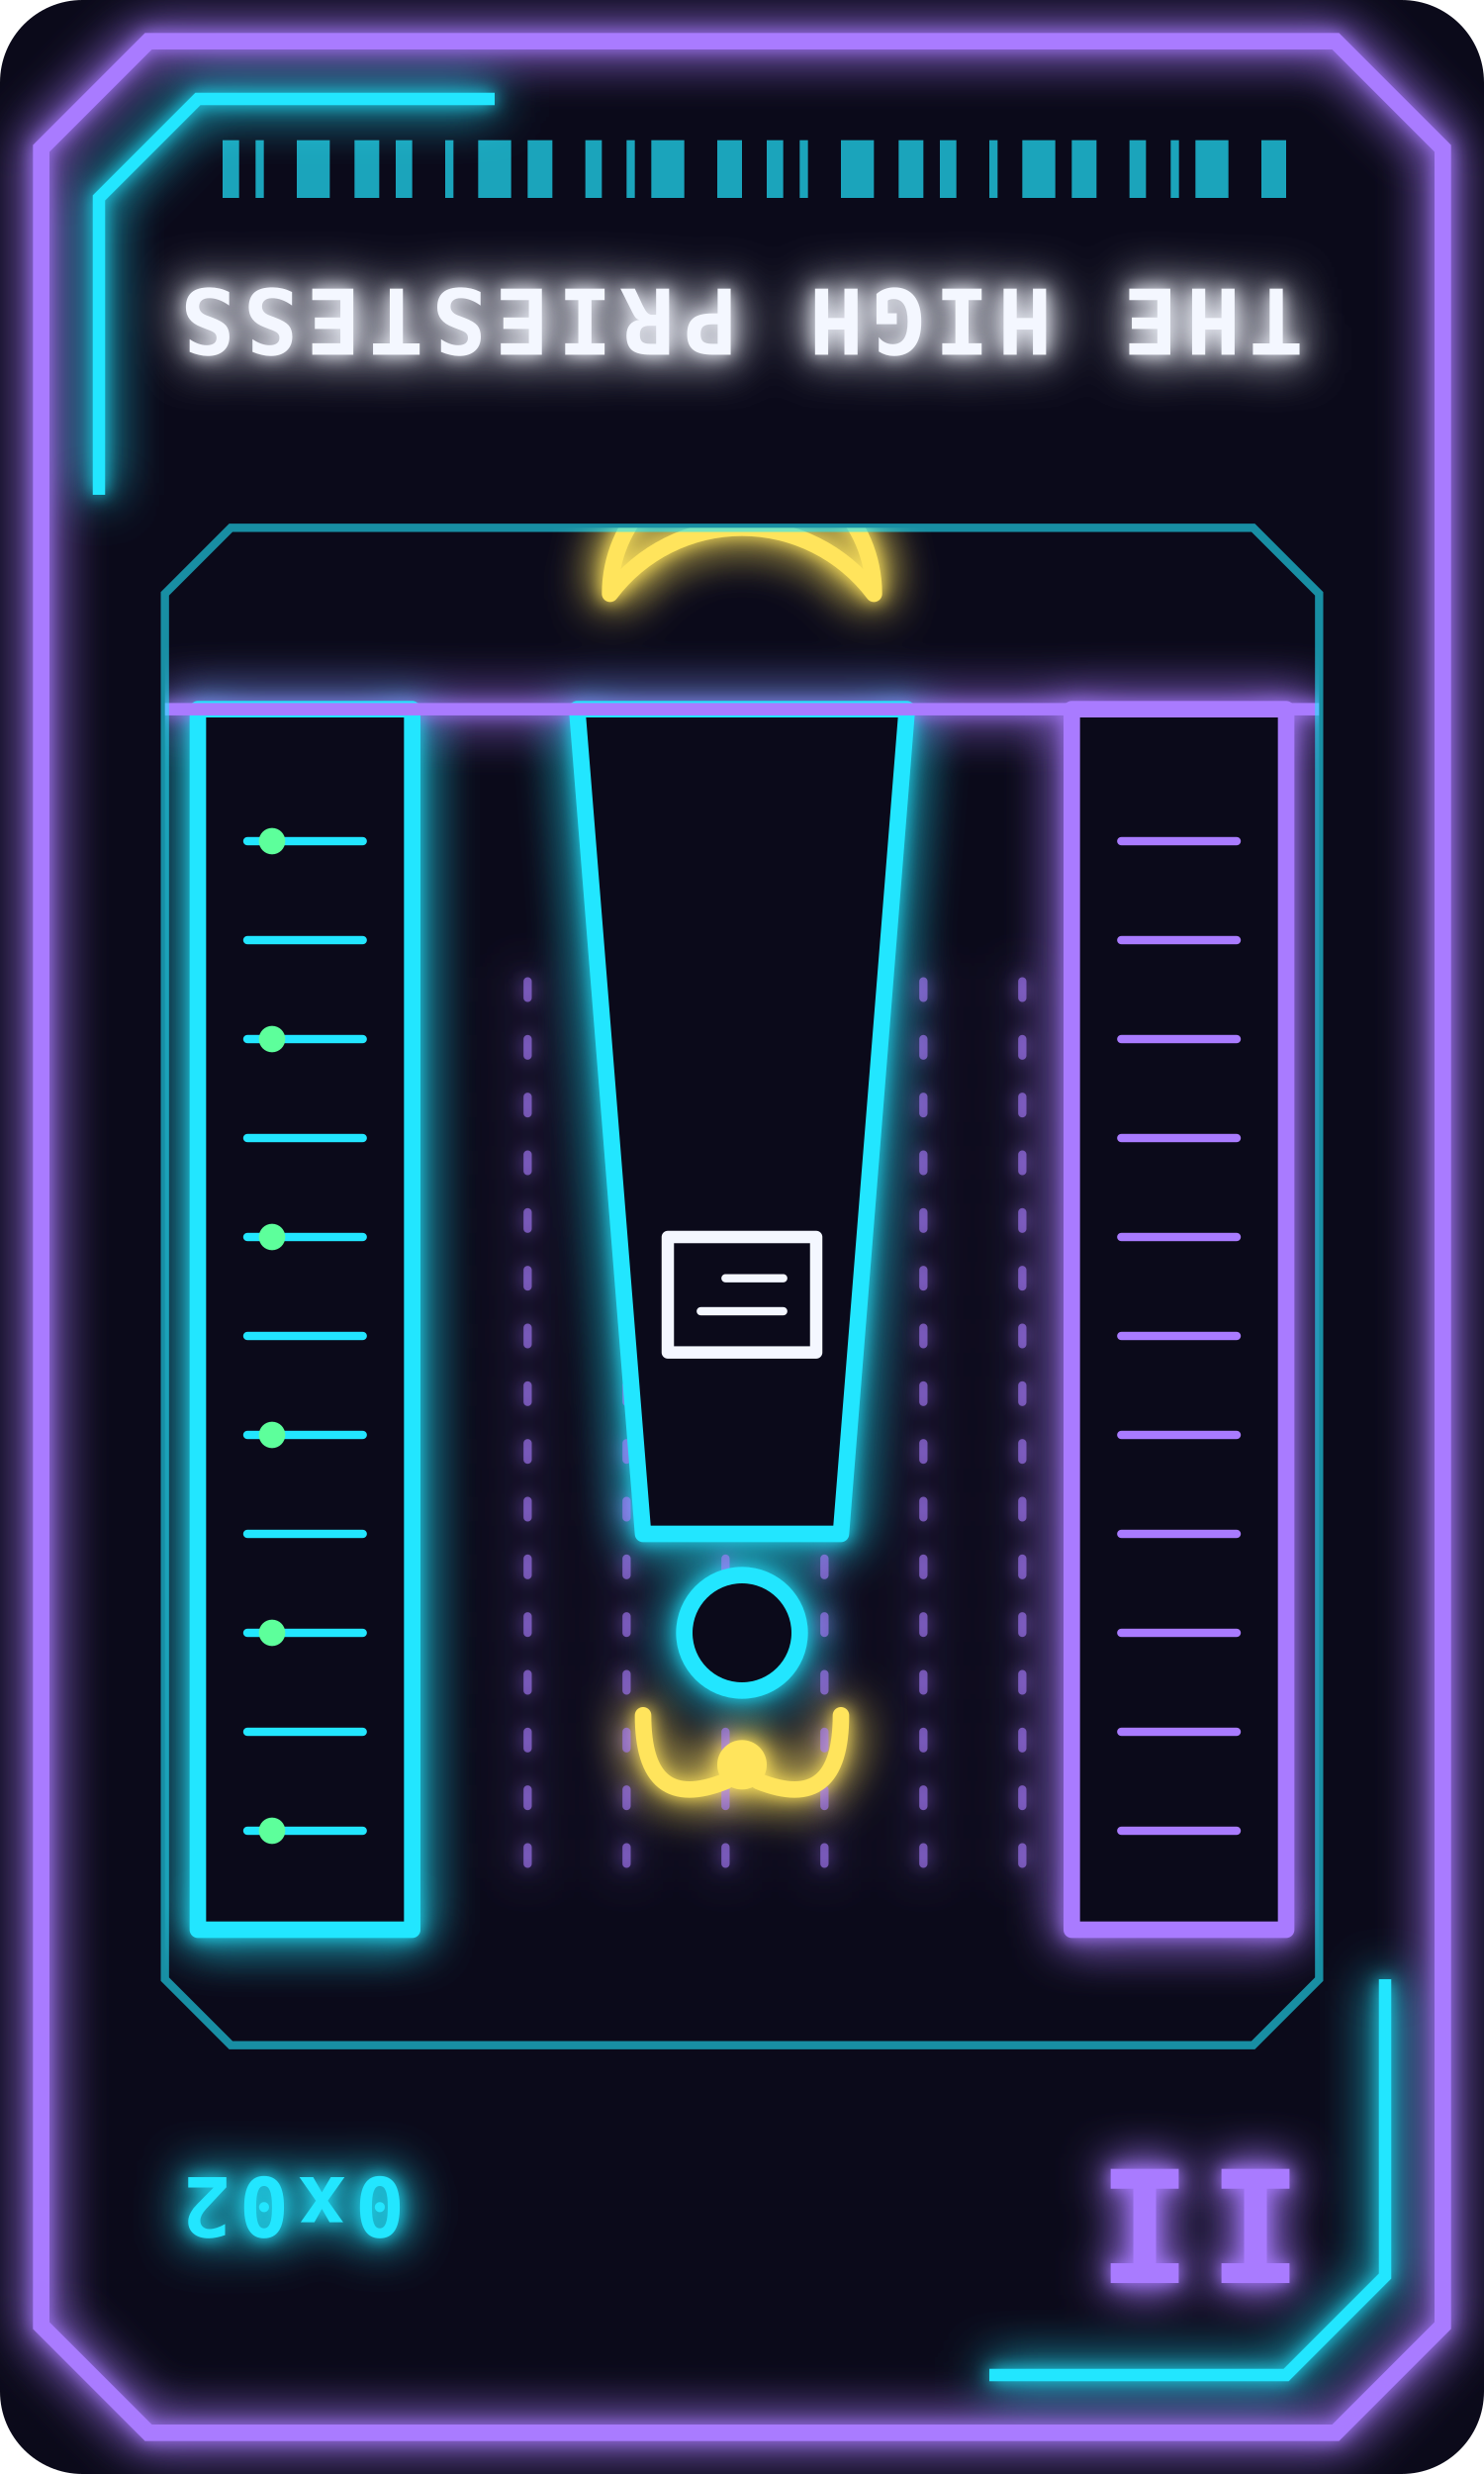
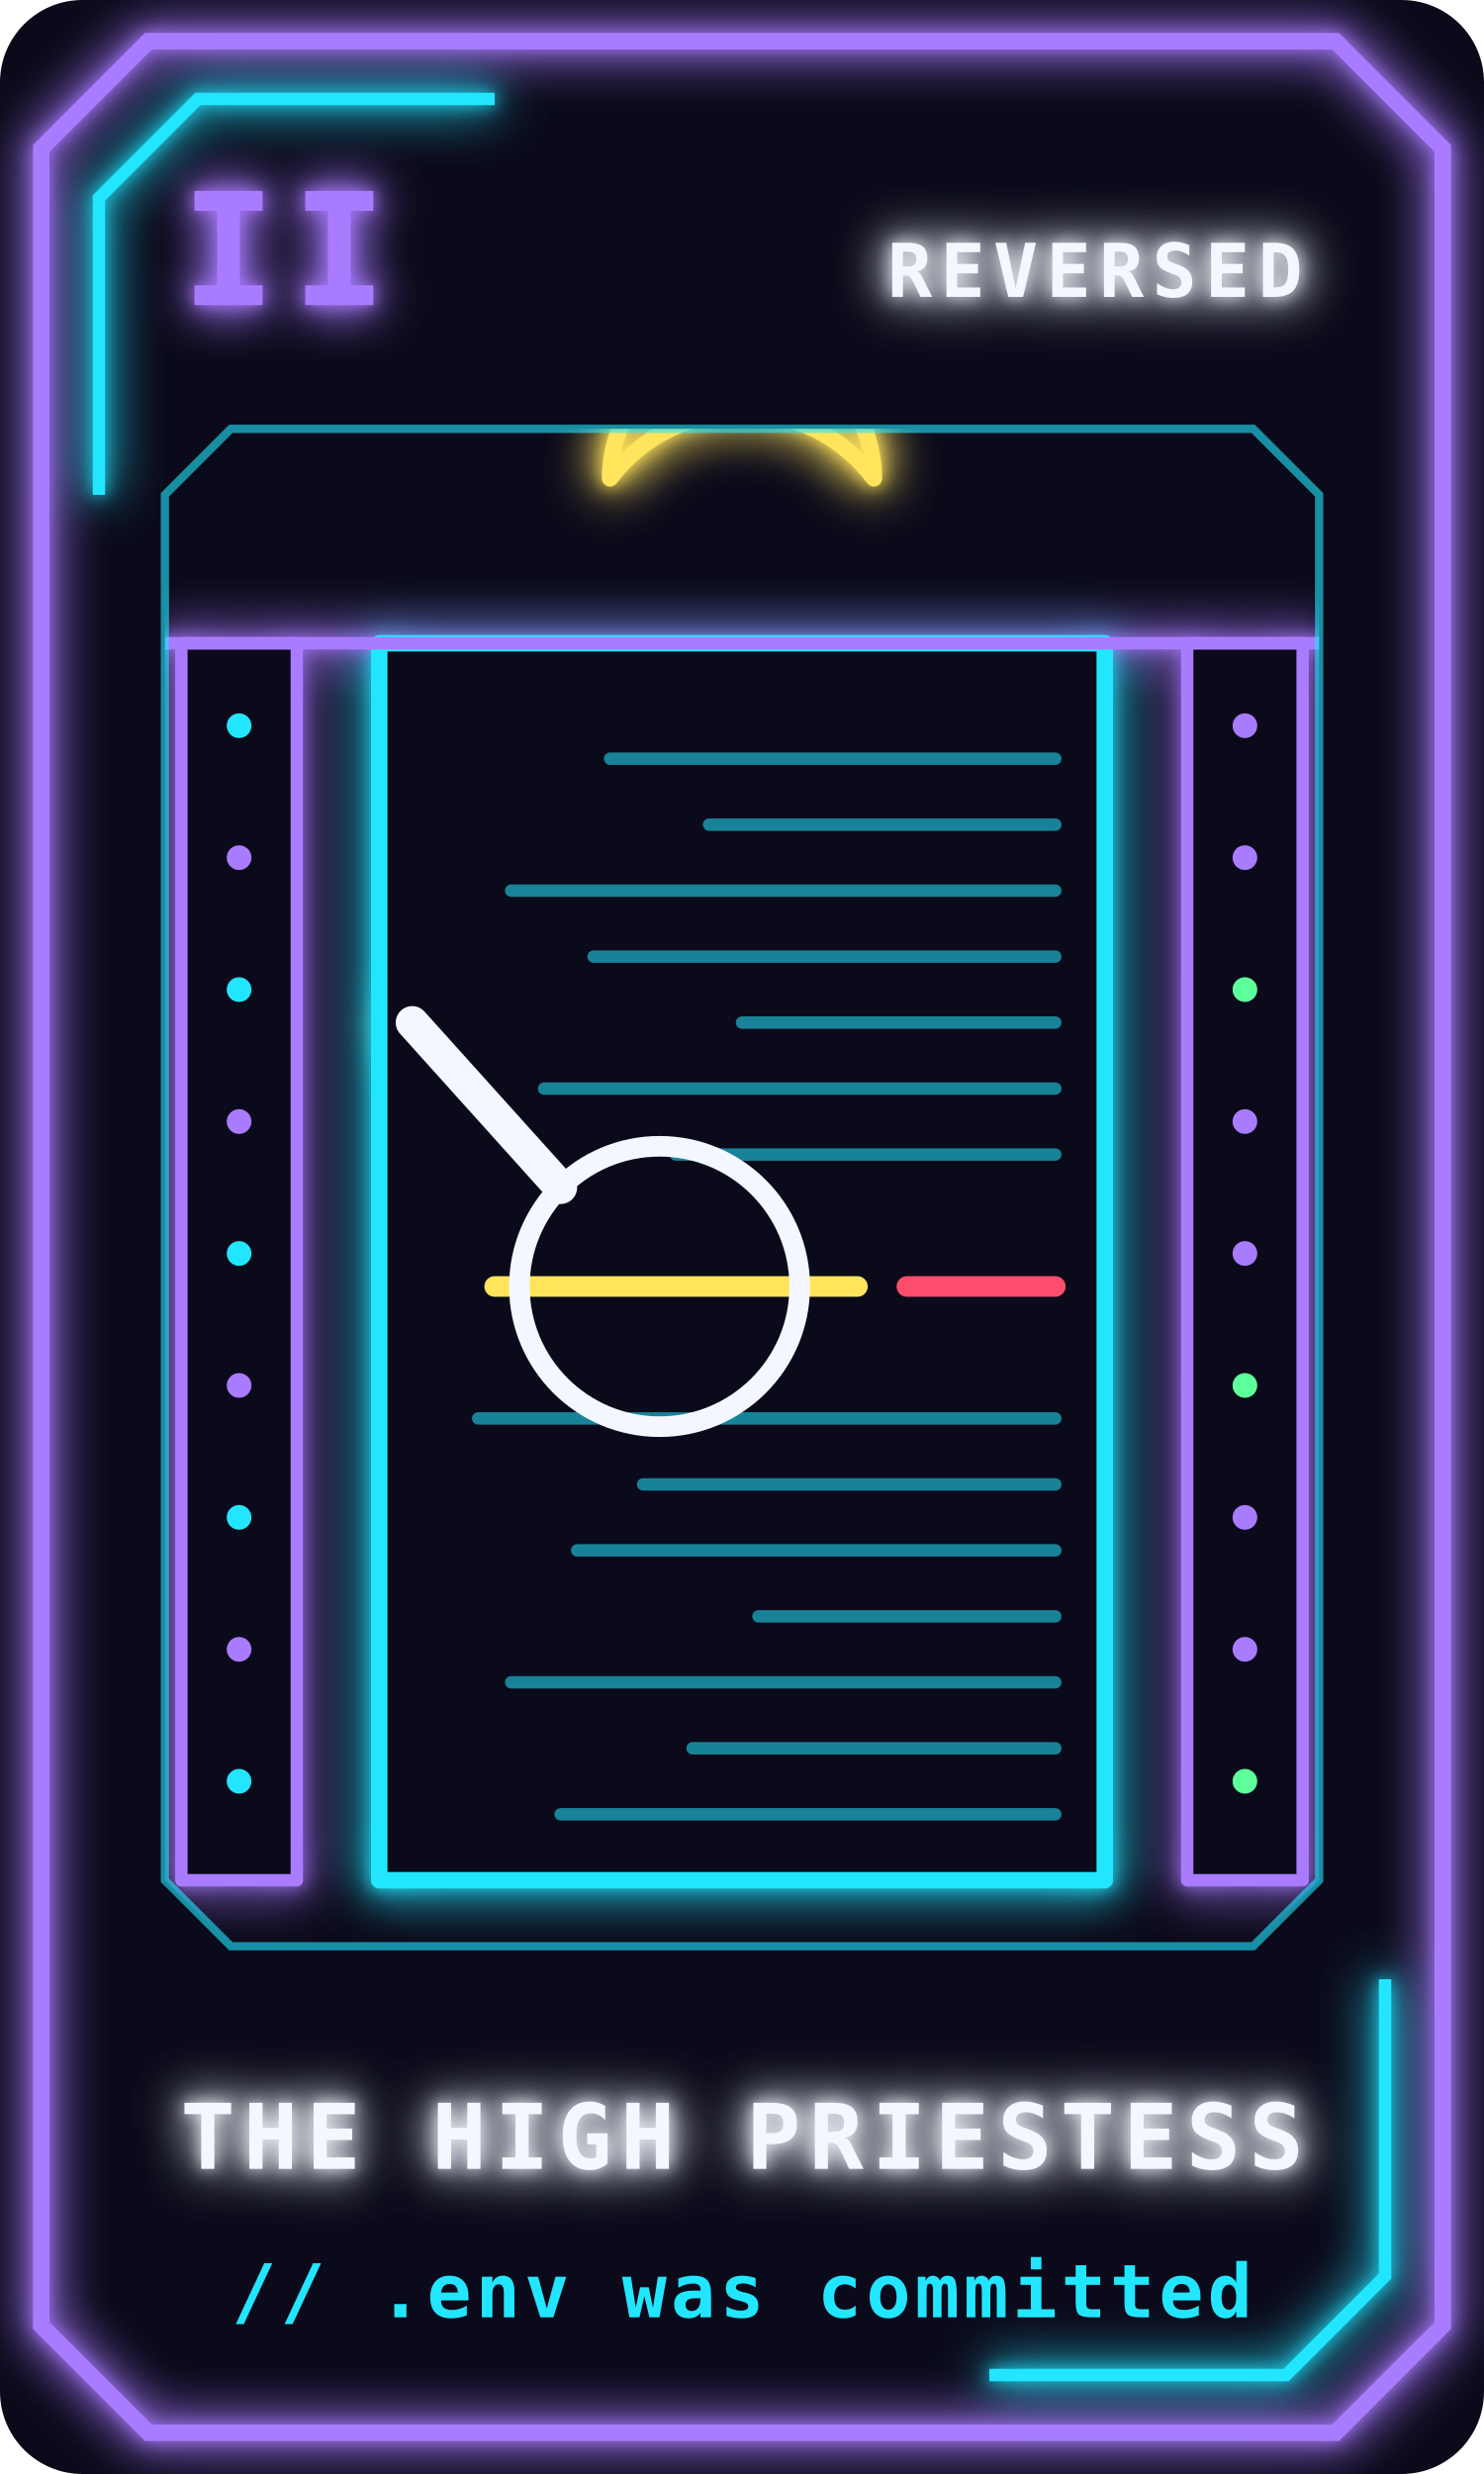
<svg xmlns="http://www.w3.org/2000/svg" width="180" height="300" viewBox="0 0 180 300">
-   <g transform="rotate(180 90 150)">
+   <g>
    <defs>
      <filter id="ds-neon" x="-30%" y="-30%" width="160%" height="160%" color-interpolation-filters="sRGB">
        <feGaussianBlur stdDeviation="3" result="wide" />
        <feGaussianBlur in="SourceGraphic" stdDeviation="1" result="near" />
        <feMerge>
          <feMergeNode in="wide" />
          <feMergeNode in="wide" />
          <feMergeNode in="near" />
          <feMergeNode in="SourceGraphic" />
        </feMerge>
      </filter>
      <clipPath id="ds-window">
        <path d="M-70 -84L-62 -92H62L70 -84V84L62 92H-62L-70 84Z" />
      </clipPath>
    </defs>
    <rect width="180" height="300" rx="10" fill="#0b0a1a" />
    <g filter="url(#ds-neon)">
      <path d="M18 5H162L175 18V282L162 295H18L5 282V18Z" fill="none" stroke="#a97bff" stroke-width="2" />
      <path d="M12 60V24L24 12H60M168 240V276L156 288H120" fill="none" stroke="#22e6ff" stroke-width="1.5" />
      <text x="22" y="37" font-family="ui-monospace, 'SF Mono', Menlo, Consolas, monospace" font-size="19" font-weight="bold" fill="#a97bff" text-anchor="start" letter-spacing="2">II</text>
-       <text x="158" y="36" font-family="ui-monospace, 'SF Mono', Menlo, Consolas, monospace" font-size="10" font-weight="bold" fill="#22e6ff" text-anchor="end" letter-spacing="1">0x02</text>
-       <text x="90" y="265" font-family="ui-monospace, 'SF Mono', Menlo, Consolas, monospace" font-size="11" font-weight="bold" fill="#f4f7ff" text-anchor="middle" letter-spacing="1">THE HIGH PRIESTESS</text>
+       <text x="158" y="36" font-family="ui-monospace, 'SF Mono', Menlo, Consolas, monospace" font-size="9" font-weight="bold" fill="#f4f7ff" text-anchor="end" letter-spacing="1">REVERSED</text>
+       <text x="90" y="263" font-family="ui-monospace, 'SF Mono', Menlo, Consolas, monospace" font-size="11" font-weight="bold" fill="#f4f7ff" text-anchor="middle" letter-spacing="1">THE HIGH PRIESTESS</text>
    </g>
-     <g opacity="0.7">
-       <rect x="24" y="276" width="3" height="7" fill="#22e6ff" />
-       <rect x="31" y="276" width="4" height="7" fill="#22e6ff" />
-       <rect x="37" y="276" width="1" height="7" fill="#22e6ff" />
-       <rect x="41" y="276" width="2" height="7" fill="#22e6ff" />
-       <rect x="47" y="276" width="3" height="7" fill="#22e6ff" />
-       <rect x="52" y="276" width="4" height="7" fill="#22e6ff" />
-       <rect x="59" y="276" width="1" height="7" fill="#22e6ff" />
-       <rect x="64" y="276" width="2" height="7" fill="#22e6ff" />
-       <rect x="68" y="276" width="3" height="7" fill="#22e6ff" />
-       <rect x="74" y="276" width="4" height="7" fill="#22e6ff" />
-       <rect x="82" y="276" width="1" height="7" fill="#22e6ff" />
-       <rect x="85" y="276" width="2" height="7" fill="#22e6ff" />
-       <rect x="90" y="276" width="3" height="7" fill="#22e6ff" />
-       <rect x="97" y="276" width="4" height="7" fill="#22e6ff" />
-       <rect x="103" y="276" width="1" height="7" fill="#22e6ff" />
-       <rect x="107" y="276" width="2" height="7" fill="#22e6ff" />
-       <rect x="113" y="276" width="3" height="7" fill="#22e6ff" />
-       <rect x="118" y="276" width="4" height="7" fill="#22e6ff" />
-       <rect x="125" y="276" width="1" height="7" fill="#22e6ff" />
-       <rect x="130" y="276" width="2" height="7" fill="#22e6ff" />
-       <rect x="134" y="276" width="3" height="7" fill="#22e6ff" />
-       <rect x="140" y="276" width="4" height="7" fill="#22e6ff" />
-       <rect x="148" y="276" width="1" height="7" fill="#22e6ff" />
-       <rect x="151" y="276" width="2" height="7" fill="#22e6ff" />
-     </g>
+     <text x="90" y="281" font-family="ui-monospace, 'SF Mono', Menlo, Consolas, monospace" font-size="9" font-weight="bold" fill="#22e6ff" text-anchor="middle" letter-spacing="0.5">// .env was committed</text>
    <g transform="translate(90 144)">
      <g clip-path="url(#ds-window)">
-         <g filter="url(#ds-neon)">
-           <path d="M-66 -78H-40V70H-66Z" fill="#0b0a1a" stroke="#a97bff" stroke-width="2" stroke-linecap="round" stroke-linejoin="round" />
-           <path d="M-60 -66H-46M-60 -54H-46M-60 -42H-46M-60 -30H-46M-60 -18H-46M-60 -6H-46M-60 6H-46M-60 18H-46M-60 30H-46M-60 42H-46M-60 54H-46" fill="none" stroke="#a97bff" stroke-width="1" stroke-linecap="round" stroke-linejoin="round" />
-           <path d="M40 -78H66V70H40Z" fill="#0b0a1a" stroke="#22e6ff" stroke-width="2" stroke-linecap="round" stroke-linejoin="round" />
-           <path d="M46 -66H60M46 -54H60M46 -42H60M46 -30H60M46 -18H60M46 -6H60M46 6H60M46 18H60M46 30H60M46 42H60M46 54H60" fill="none" stroke="#22e6ff" stroke-width="1" stroke-linecap="round" stroke-linejoin="round" />
-           <circle cx="57" cy="-66" r="1.6" fill="#5dff9b" />
-           <circle cx="57" cy="-42" r="1.6" fill="#5dff9b" />
-           <circle cx="57" cy="-18" r="1.6" fill="#5dff9b" />
-           <circle cx="57" cy="6" r="1.6" fill="#5dff9b" />
-           <circle cx="57" cy="30" r="1.6" fill="#5dff9b" />
-           <circle cx="57" cy="54" r="1.6" fill="#5dff9b" />
-           <g opacity="0.6">
-             <path d="M-34 -70V40M-22 -70V40M-10 -70V40M2 -70V40M14 -70V40M26 -70V40" fill="none" stroke="#a97bff" stroke-width="1" stroke-linecap="round" stroke-linejoin="round" stroke-dasharray="2 5" />
+         <g filter="url(#ds-neon)" transform="rotate(180)">
+           <path d="M-68 -84h14v150h-14Z" fill="#0b0a1a" stroke="#a97bff" stroke-width="1.5" stroke-linecap="round" stroke-linejoin="round" />
+           <path d="M54 -84h14v150h-14Z" fill="#0b0a1a" stroke="#a97bff" stroke-width="1.5" stroke-linecap="round" stroke-linejoin="round" />
+           <circle cx="-61" cy="-72" r="1.5" fill="#5dff9b" />
+           <circle cx="61" cy="-72" r="1.5" fill="#22e6ff" />
+           <circle cx="-61" cy="-56" r="1.5" fill="#a97bff" />
+           <circle cx="61" cy="-56" r="1.5" fill="#a97bff" />
+           <circle cx="-61" cy="-40" r="1.5" fill="#a97bff" />
+           <circle cx="61" cy="-40" r="1.5" fill="#22e6ff" />
+           <circle cx="-61" cy="-24" r="1.5" fill="#5dff9b" />
+           <circle cx="61" cy="-24" r="1.5" fill="#a97bff" />
+           <circle cx="-61" cy="-8" r="1.5" fill="#a97bff" />
+           <circle cx="61" cy="-8" r="1.5" fill="#22e6ff" />
+           <circle cx="-61" cy="8" r="1.5" fill="#a97bff" />
+           <circle cx="61" cy="8" r="1.5" fill="#a97bff" />
+           <circle cx="-61" cy="24" r="1.5" fill="#5dff9b" />
+           <circle cx="61" cy="24" r="1.5" fill="#22e6ff" />
+           <circle cx="-61" cy="40" r="1.5" fill="#a97bff" />
+           <circle cx="61" cy="40" r="1.5" fill="#a97bff" />
+           <circle cx="-61" cy="56" r="1.5" fill="#a97bff" />
+           <circle cx="61" cy="56" r="1.5" fill="#22e6ff" />
+           <path d="M-44 -84h88v150h-88Z" fill="#0b0a1a" stroke="#22e6ff" stroke-width="2" stroke-linecap="round" stroke-linejoin="round" />
+           <g opacity="0.55">
+             <path d="M-38 -76h60" fill="none" stroke="#22e6ff" stroke-width="1.5" stroke-linecap="round" stroke-linejoin="round" />
+             <path d="M-38 -68h44" fill="none" stroke="#22e6ff" stroke-width="1.5" stroke-linecap="round" stroke-linejoin="round" />
+             <path d="M-38 -60h66" fill="none" stroke="#22e6ff" stroke-width="1.5" stroke-linecap="round" stroke-linejoin="round" />
+             <path d="M-38 -52h36" fill="none" stroke="#22e6ff" stroke-width="1.5" stroke-linecap="round" stroke-linejoin="round" />
+             <path d="M-38 -44h58" fill="none" stroke="#22e6ff" stroke-width="1.5" stroke-linecap="round" stroke-linejoin="round" />
+             <path d="M-38 -36h50" fill="none" stroke="#22e6ff" stroke-width="1.5" stroke-linecap="round" stroke-linejoin="round" />
+             <path d="M-38 -28h70" fill="none" stroke="#22e6ff" stroke-width="1.5" stroke-linecap="round" stroke-linejoin="round" />
+             <path d="M-38 4h46" fill="none" stroke="#22e6ff" stroke-width="1.5" stroke-linecap="round" stroke-linejoin="round" />
+             <path d="M-38 12h62" fill="none" stroke="#22e6ff" stroke-width="1.5" stroke-linecap="round" stroke-linejoin="round" />
+             <path d="M-38 20h38" fill="none" stroke="#22e6ff" stroke-width="1.5" stroke-linecap="round" stroke-linejoin="round" />
+             <path d="M-38 28h56" fill="none" stroke="#22e6ff" stroke-width="1.5" stroke-linecap="round" stroke-linejoin="round" />
+             <path d="M-38 36h66" fill="none" stroke="#22e6ff" stroke-width="1.5" stroke-linecap="round" stroke-linejoin="round" />
+             <path d="M-38 44h42" fill="none" stroke="#22e6ff" stroke-width="1.5" stroke-linecap="round" stroke-linejoin="round" />
+             <path d="M-38 52h54" fill="none" stroke="#22e6ff" stroke-width="1.5" stroke-linecap="round" stroke-linejoin="round" />
          </g>
-           <path d="M-12 -30H12L20 70H-20Z" fill="#0b0a1a" stroke="#22e6ff" stroke-width="2" stroke-linecap="round" stroke-linejoin="round" />
-           <circle cx="0" cy="-42" r="7" fill="#0b0a1a" stroke="#22e6ff" stroke-width="2" />
-           <path d="M-12 -52Q-12 -64 -2 -60M12 -52Q12 -64 2 -60" fill="none" stroke="#ffe45c" stroke-width="2" stroke-linecap="round" stroke-linejoin="round" />
-           <circle cx="0" cy="-58" r="3" fill="#ffe45c" />
-           <path d="M-9 -8H9V6H-9Z" fill="#0b0a1a" stroke="#f4f7ff" stroke-width="1.5" stroke-linecap="round" stroke-linejoin="round" />
-           <path d="M-5 -3H5M-5 1H2" fill="none" stroke="#f4f7ff" stroke-width="1" stroke-linecap="round" stroke-linejoin="round" />
-           <path d="M-16 84A16 16 0 0 0 16 84A20 20 0 0 1 -16 84Z" fill="none" stroke="#ffe45c" stroke-width="2" stroke-linecap="round" stroke-linejoin="round" />
-           <path d="M-70 70H70" fill="none" stroke="#a97bff" stroke-width="1.5" stroke-linecap="round" stroke-linejoin="round" />
+           <path d="M-38 -12H-20" fill="none" stroke="#ff4d6d" stroke-width="2.5" stroke-linecap="round" stroke-linejoin="round" />
+           <path d="M-14 -12H30" fill="none" stroke="#ffe45c" stroke-width="2.5" stroke-linecap="round" stroke-linejoin="round" />
+           <circle cx="10" cy="-12" r="17" fill="none" stroke="#f4f7ff" stroke-width="2.5" />
+           <path d="M22 0L40 20" fill="none" stroke="#f4f7ff" stroke-width="4" stroke-linecap="round" stroke-linejoin="round" />
+           <path d="M-16 86A16 16 0 0 0 16 86A20 20 0 0 1 -16 86Z" fill="none" stroke="#ffe45c" stroke-width="2" stroke-linecap="round" stroke-linejoin="round" />
+           <path d="M-70 66H70" fill="none" stroke="#a97bff" stroke-width="1.5" stroke-linecap="round" stroke-linejoin="round" />
        </g>
      </g>
      <path d="M-70 -84L-62 -92H62L70 -84V84L62 92H-62L-70 84Z" fill="none" stroke="#22e6ff" stroke-width="1" opacity="0.6" />
    </g>
  </g>
</svg>
